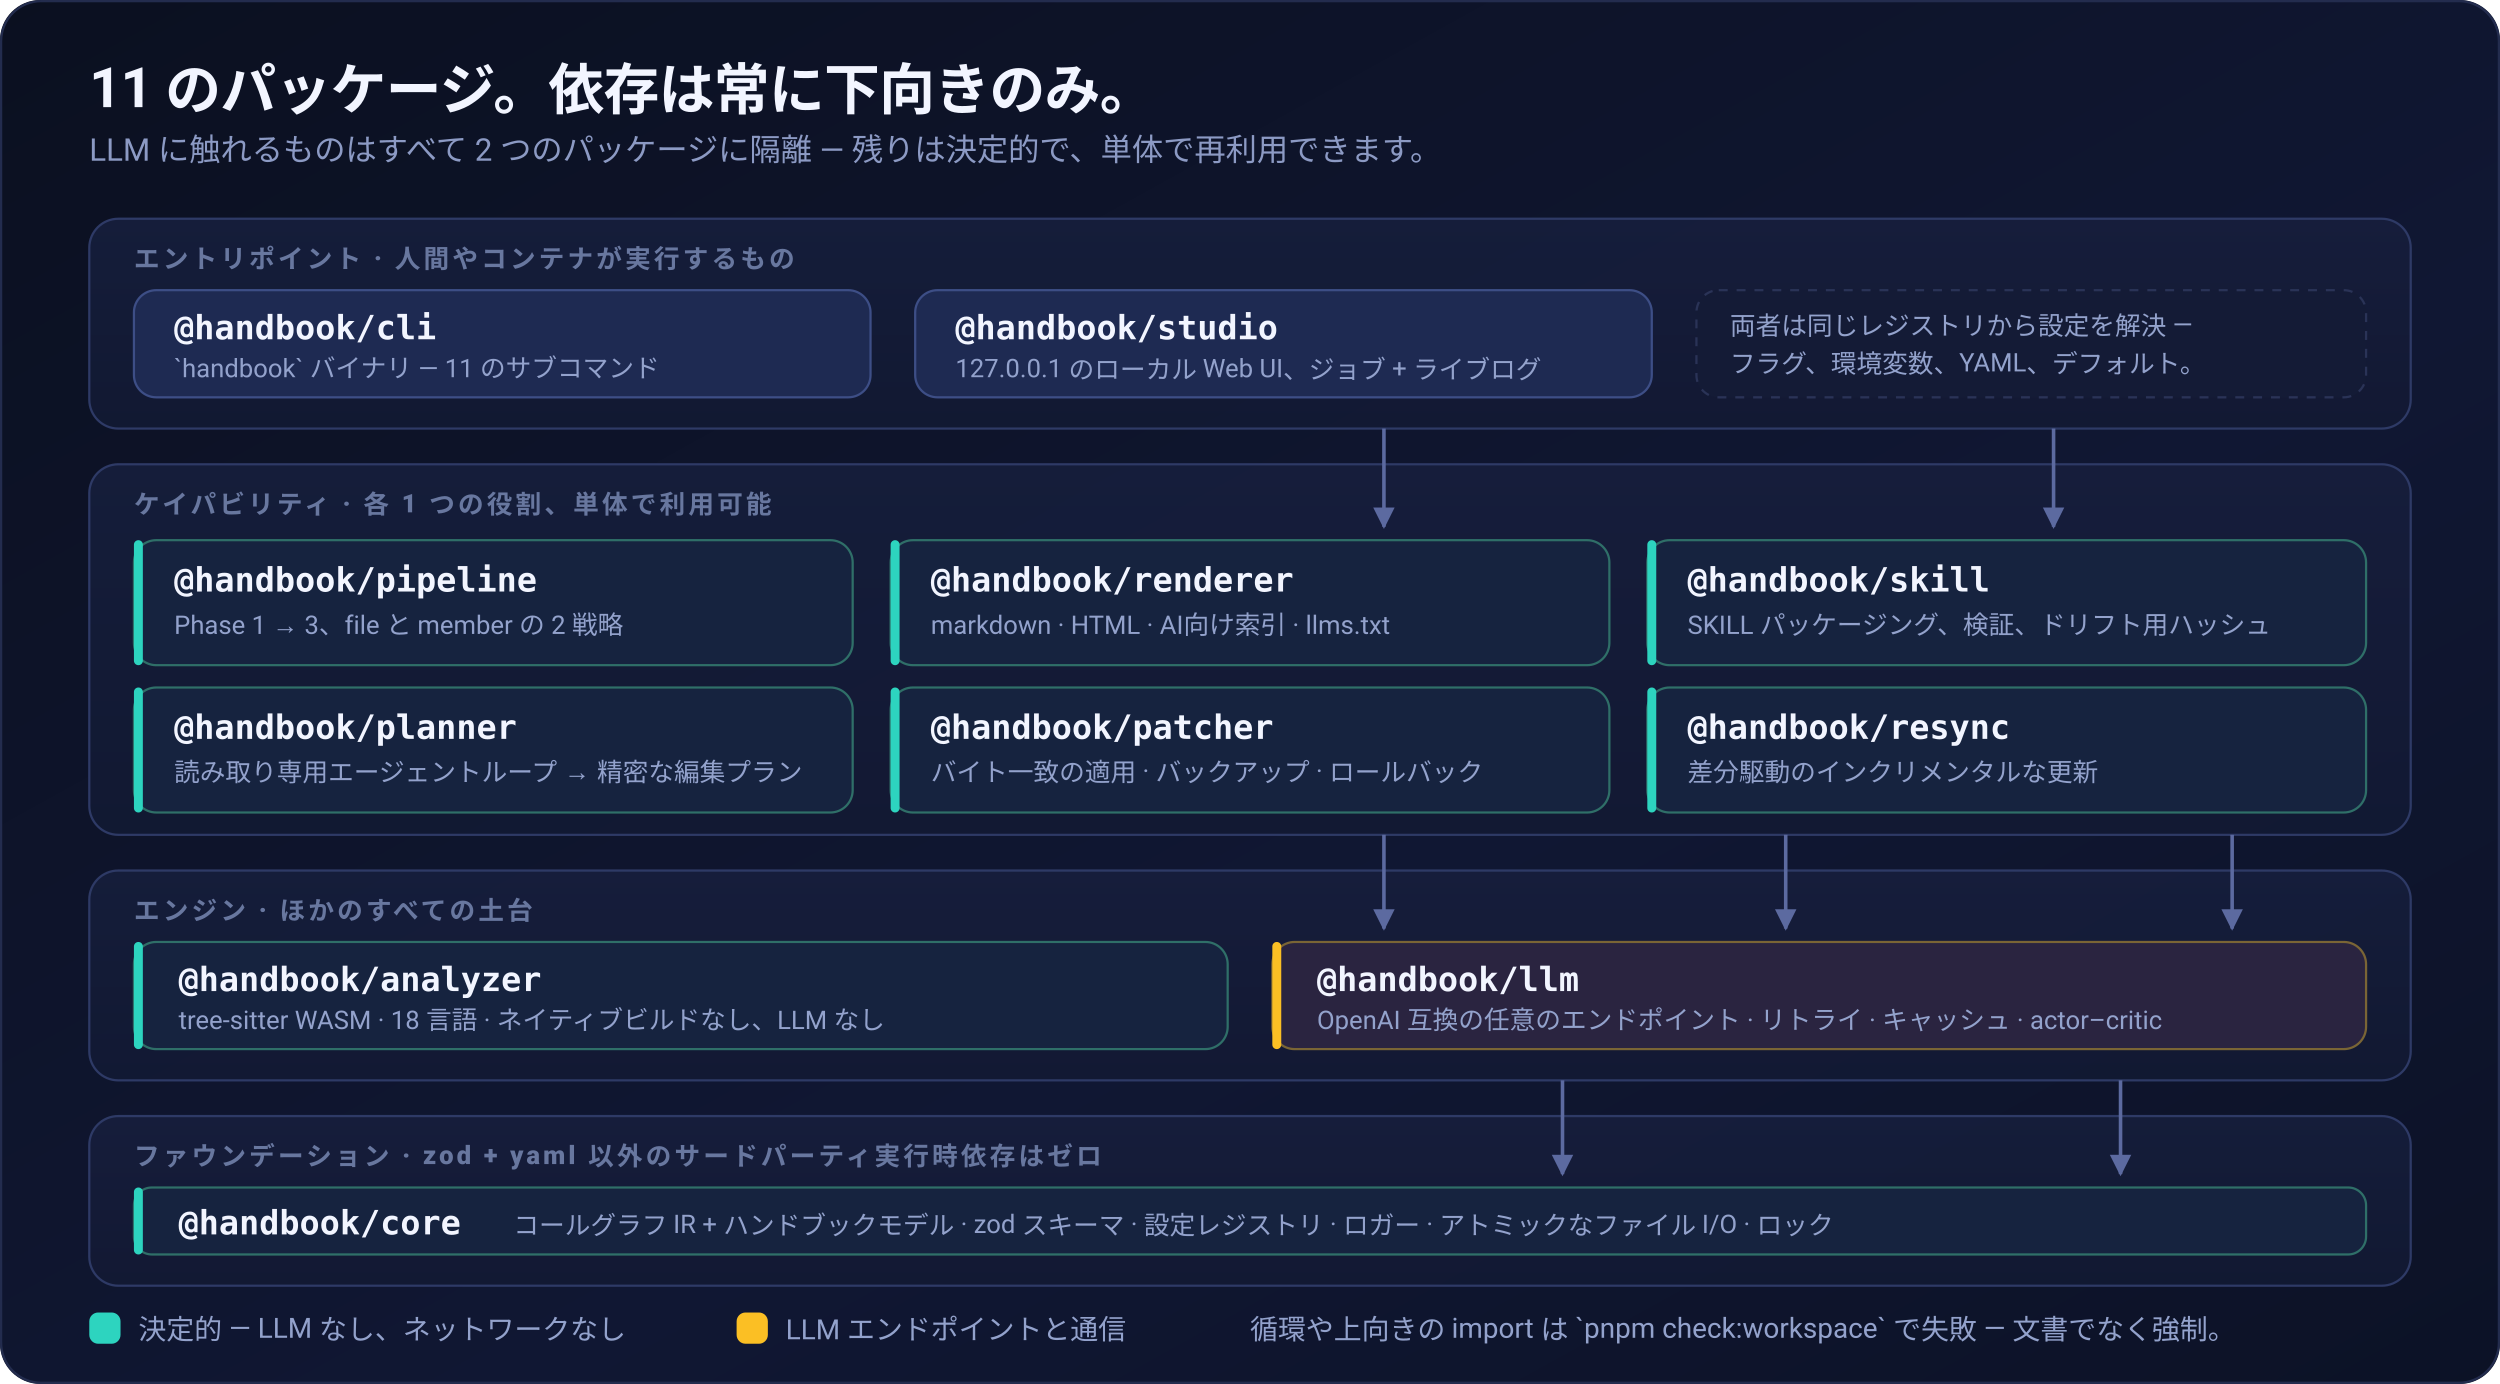
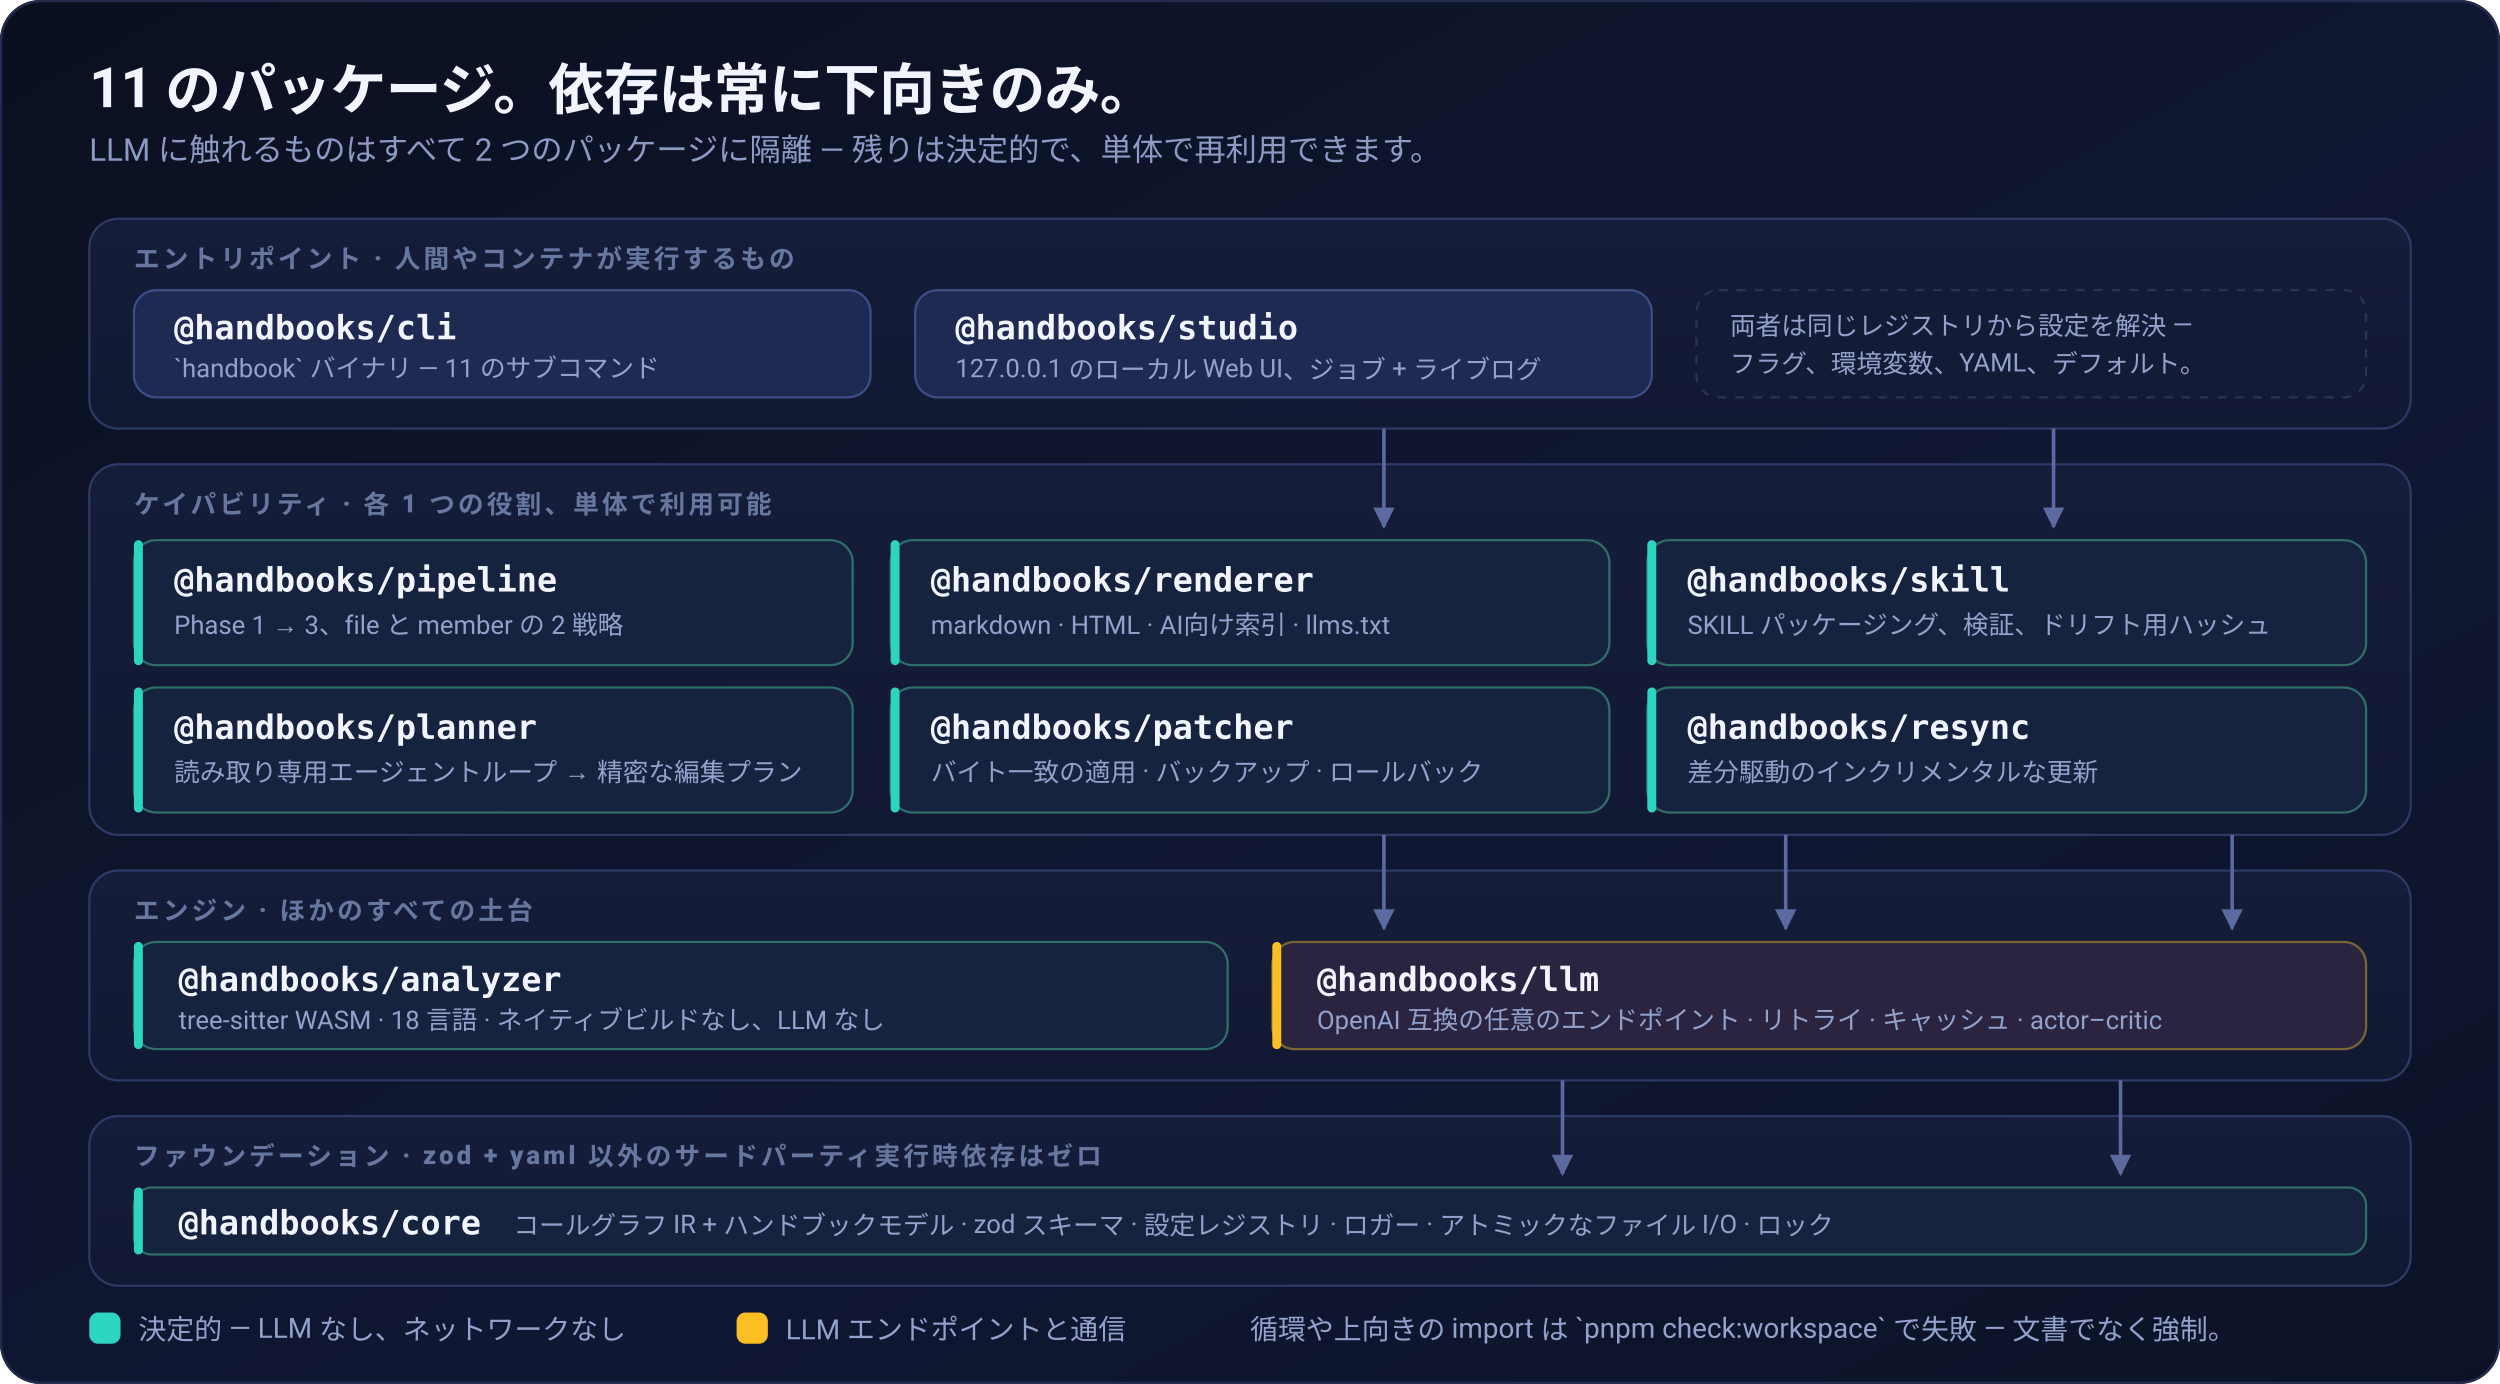
<svg xmlns="http://www.w3.org/2000/svg" width="1120" height="620" viewBox="0 0 1120 620" role="img" aria-label="Handbook monorepo architecture: eleven packages in four layers with a strictly one-way dependency direction">
  <defs>
    <linearGradient id="bg2" x1="0" y1="0" x2="1" y2="1">
      <stop offset="0%" stop-color="#0B1020" />
      <stop offset="60%" stop-color="#101733" />
      <stop offset="100%" stop-color="#0C1226" />
    </linearGradient>
    <linearGradient id="lane" x1="0" y1="0" x2="0" y2="1">
      <stop offset="0%" stop-color="#161E3C" stop-opacity="0.9" />
      <stop offset="100%" stop-color="#121933" stop-opacity="0.9" />
    </linearGradient>
    <marker id="dep" viewBox="0 0 10 10" refX="9" refY="5" markerWidth="6" markerHeight="6" orient="auto-start-reverse">
      <path d="M 0 0 L 10 5 L 0 10 z" fill="#5C6AA0" />
    </marker>
    <style>
      .t   { font-family: -apple-system, BlinkMacSystemFont, "Segoe UI", Roboto, "Helvetica Neue", Arial, sans-serif; }
      .m   { font-family: ui-monospace, SFMono-Regular, "SF Mono", Menlo, Consolas, monospace; }
      .h1  { fill:#F2F5FF; font-size:25px; font-weight:700; letter-spacing:-0.3px; }
      .sub { fill:#8C9AC4; font-size:14px; }
      .lane{ fill:#68779F; font-size:11.5px; font-weight:800; letter-spacing:1.4px; }
      .pkg { fill:#F2F5FF; font-size:15px; font-weight:700; }
      .role{ fill:#93A2CC; font-size:11.5px; }
      .leg { fill:#93A2CC; font-size:12.5px; }
    </style>
  </defs>
  <rect width="1120" height="620" rx="18" fill="url(#bg2)" />
  <rect x="0.5" y="0.5" width="1119" height="619" rx="18" fill="none" stroke="#232C4E" />
  <text class="t h1" x="40" y="48">11 のパッケージ。依存は常に下向きのみ。</text>
  <text class="t sub" x="40" y="72">LLM に触れるものはすべて 2 つのパッケージに隔離 — 残りは決定的で、単体で再利用できます。</text>
  <rect x="40" y="98" width="1040" height="94" rx="13" fill="url(#lane)" stroke="#2E3A66" />
  <text class="t lane" x="60" y="120">エントリポイント · 人間やコンテナが実行するもの</text>
  <rect x="60" y="130" width="330" height="48" rx="10" fill="#1E2A52" stroke="#3D4E86" />
-   <text class="m pkg" x="78" y="152">@handbook/cli</text>
+   <text class="m pkg" x="78" y="152">@handbooks/cli</text>
  <text class="t role" x="78" y="169">`handbook` バイナリ — 11 のサブコマンド</text>
  <rect x="410" y="130" width="330" height="48" rx="10" fill="#1E2A52" stroke="#3D4E86" />
-   <text class="m pkg" x="428" y="152">@handbook/studio</text>
+   <text class="m pkg" x="428" y="152">@handbooks/studio</text>
  <text class="t role" x="428" y="169">127.0.0.1 のローカル Web UI、ジョブ + ライブログ</text>
  <rect x="760" y="130" width="300" height="48" rx="10" fill="#141B36" stroke="#2A3357" stroke-dasharray="4 4" />
  <text class="t role" x="775" y="150" fill="#7E8CB6">両者は同じレジストリから設定を解決 —</text>
  <text class="t role" x="775" y="167" fill="#7E8CB6">フラグ、環境変数、YAML、デフォルト。</text>
  <rect x="40" y="208" width="1040" height="166" rx="13" fill="url(#lane)" stroke="#2E3A66" />
  <text class="t lane" x="60" y="230">ケイパビリティ · 各 1 つの役割、単体で利用可能</text>
  <rect x="60" y="242" width="322" height="56" rx="10" fill="#16233F" stroke="#2F6F68" />
  <rect x="60" y="242" width="4" height="56" rx="2" fill="#2DD4BF" />
-   <text class="m pkg" x="78" y="265">@handbook/pipeline</text>
+   <text class="m pkg" x="78" y="265">@handbooks/pipeline</text>
  <text class="t role" x="78" y="284">Phase 1 → 3、file と member の 2 戦略</text>
  <rect x="399" y="242" width="322" height="56" rx="10" fill="#16233F" stroke="#2F6F68" />
  <rect x="399" y="242" width="4" height="56" rx="2" fill="#2DD4BF" />
-   <text class="m pkg" x="417" y="265">@handbook/renderer</text>
+   <text class="m pkg" x="417" y="265">@handbooks/renderer</text>
  <text class="t role" x="417" y="284">markdown · HTML · AI向け索引 · llms.txt</text>
  <rect x="738" y="242" width="322" height="56" rx="10" fill="#16233F" stroke="#2F6F68" />
  <rect x="738" y="242" width="4" height="56" rx="2" fill="#2DD4BF" />
-   <text class="m pkg" x="756" y="265">@handbook/skill</text>
+   <text class="m pkg" x="756" y="265">@handbooks/skill</text>
  <text class="t role" x="756" y="284">SKILL パッケージング、検証、ドリフト用ハッシュ</text>
  <rect x="60" y="308" width="322" height="56" rx="10" fill="#16233F" stroke="#2F6F68" />
  <rect x="60" y="308" width="4" height="56" rx="2" fill="#2DD4BF" />
-   <text class="m pkg" x="78" y="331">@handbook/planner</text>
+   <text class="m pkg" x="78" y="331">@handbooks/planner</text>
  <text class="t role" x="78" y="350">読み取り専用エージェントループ → 精密な編集プラン</text>
  <rect x="399" y="308" width="322" height="56" rx="10" fill="#16233F" stroke="#2F6F68" />
  <rect x="399" y="308" width="4" height="56" rx="2" fill="#2DD4BF" />
-   <text class="m pkg" x="417" y="331">@handbook/patcher</text>
+   <text class="m pkg" x="417" y="331">@handbooks/patcher</text>
  <text class="t role" x="417" y="350">バイト一致の適用 · バックアップ · ロールバック</text>
  <rect x="738" y="308" width="322" height="56" rx="10" fill="#16233F" stroke="#2F6F68" />
  <rect x="738" y="308" width="4" height="56" rx="2" fill="#2DD4BF" />
-   <text class="m pkg" x="756" y="331">@handbook/resync</text>
+   <text class="m pkg" x="756" y="331">@handbooks/resync</text>
  <text class="t role" x="756" y="350">差分駆動のインクリメンタルな更新</text>
  <rect x="40" y="390" width="1040" height="94" rx="13" fill="url(#lane)" stroke="#2E3A66" />
  <text class="t lane" x="60" y="412">エンジン · ほかのすべての土台</text>
  <rect x="60" y="422" width="490" height="48" rx="10" fill="#16233F" stroke="#2F6F68" />
  <rect x="60" y="422" width="4" height="48" rx="2" fill="#2DD4BF" />
-   <text class="m pkg" x="80" y="444">@handbook/analyzer</text>
+   <text class="m pkg" x="80" y="444">@handbooks/analyzer</text>
  <text class="t role" x="80" y="461">tree-sitter WASM · 18 言語 · ネイティブビルドなし、LLM なし</text>
  <rect x="570" y="422" width="490" height="48" rx="10" fill="#2A2440" stroke="#7A6535" />
  <rect x="570" y="422" width="4" height="48" rx="2" fill="#FBBF24" />
-   <text class="m pkg" x="590" y="444">@handbook/llm</text>
+   <text class="m pkg" x="590" y="444">@handbooks/llm</text>
  <text class="t role" x="590" y="461">OpenAI 互換の任意のエンドポイント · リトライ · キャッシュ · actor–critic</text>
  <rect x="40" y="500" width="1040" height="76" rx="13" fill="url(#lane)" stroke="#2E3A66" />
  <text class="t lane" x="60" y="522">ファウンデーション · zod + yaml 以外のサードパーティ実行時依存はゼロ</text>
  <rect x="60" y="532" width="1000" height="30" rx="8" fill="#16233F" stroke="#2F6F68" />
  <rect x="60" y="532" width="4" height="30" rx="2" fill="#2DD4BF" />
-   <text class="m pkg" x="80" y="553" font-size="14">@handbook/core</text>
+   <text class="m pkg" x="80" y="553" font-size="14">@handbooks/core</text>
  <text class="t role" x="230" y="553">コールグラフ IR + ハンドブックモデル · zod スキーマ · 設定レジストリ · ロガー · アトミックなファイル I/O · ロック</text>
  <line x1="620" y1="192" x2="620" y2="236" stroke="#5C6AA0" stroke-width="1.6" marker-end="url(#dep)" />
  <line x1="920" y1="192" x2="920" y2="236" stroke="#5C6AA0" stroke-width="1.6" marker-end="url(#dep)" />
  <line x1="620" y1="374" x2="620" y2="416" stroke="#5C6AA0" stroke-width="1.6" marker-end="url(#dep)" />
  <line x1="800" y1="374" x2="800" y2="416" stroke="#5C6AA0" stroke-width="1.6" marker-end="url(#dep)" />
  <line x1="1000" y1="374" x2="1000" y2="416" stroke="#5C6AA0" stroke-width="1.6" marker-end="url(#dep)" />
  <line x1="700" y1="484" x2="700" y2="526" stroke="#5C6AA0" stroke-width="1.6" marker-end="url(#dep)" />
  <line x1="950" y1="484" x2="950" y2="526" stroke="#5C6AA0" stroke-width="1.6" marker-end="url(#dep)" />
  <rect x="40" y="588" width="14" height="14" rx="4" fill="#2DD4BF" />
  <text class="t leg" x="62" y="600">決定的 — LLM なし、ネットワークなし</text>
  <rect x="330" y="588" width="14" height="14" rx="4" fill="#FBBF24" />
  <text class="t leg" x="352" y="600">LLM エンドポイントと通信</text>
  <text class="t leg" x="560" y="600" fill="#68779F">循環や上向きの import は `pnpm check:workspace` で失敗 — 文書でなく強制。</text>
</svg>
